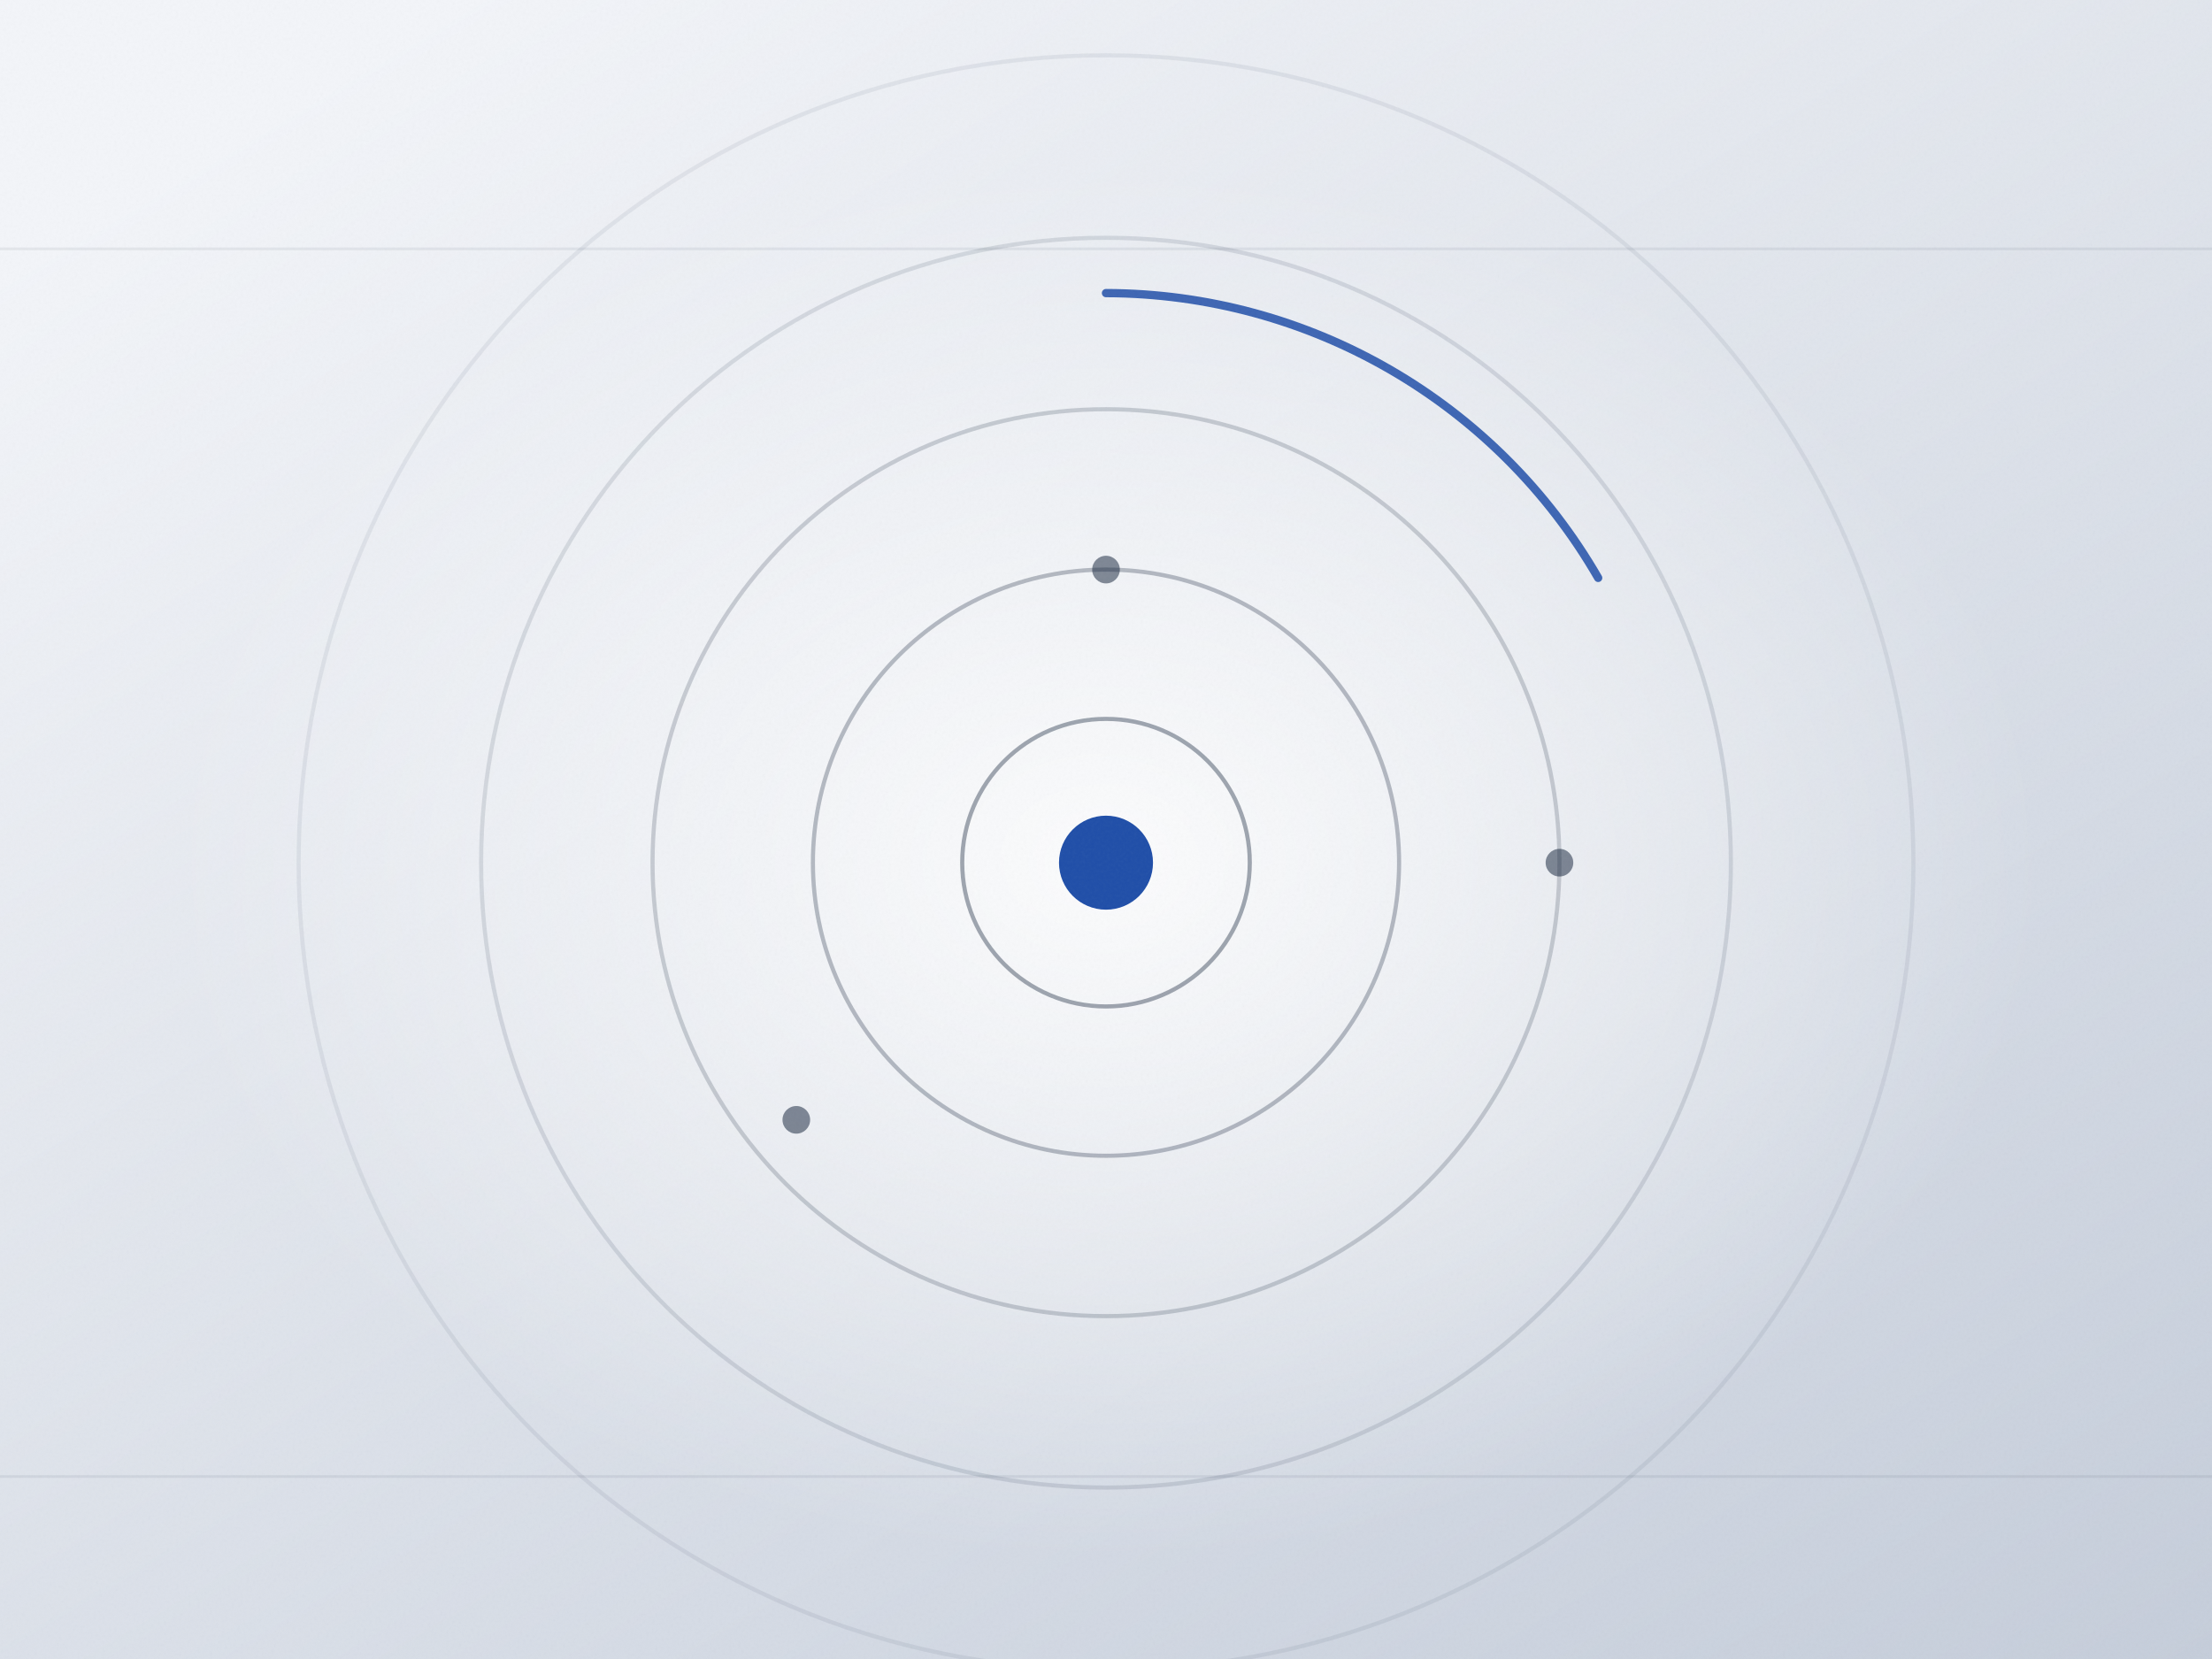
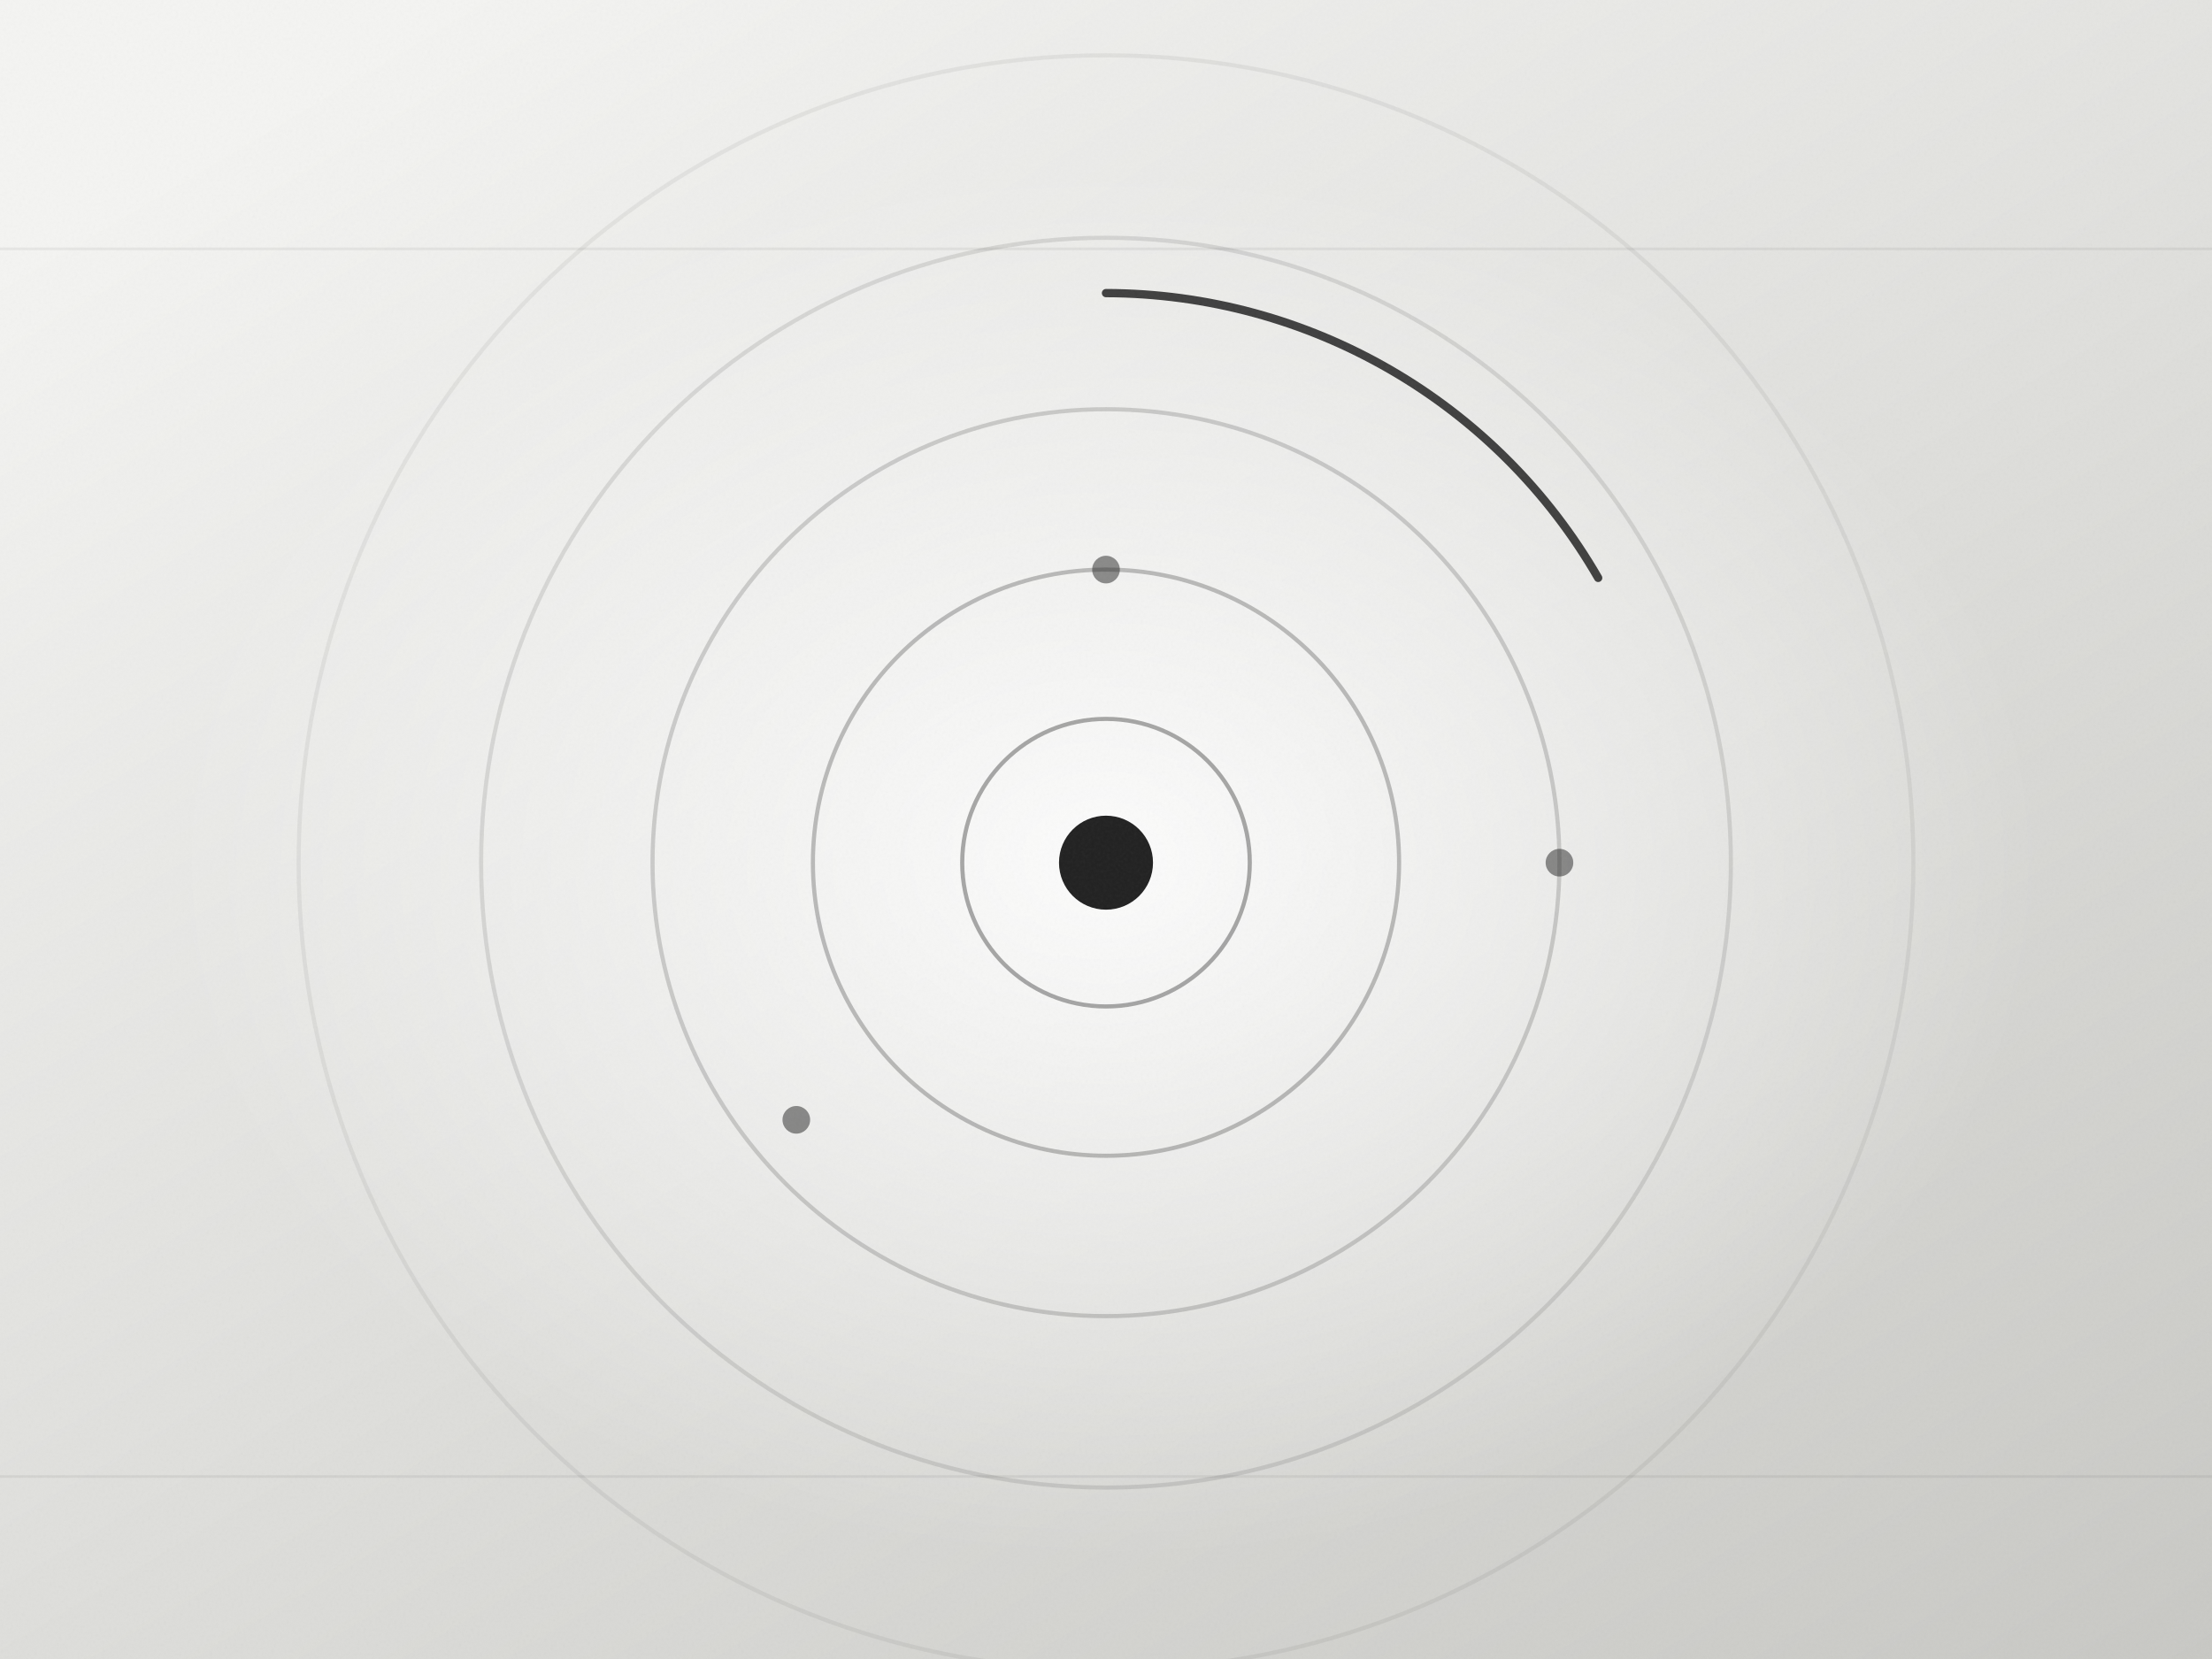
<svg xmlns="http://www.w3.org/2000/svg" viewBox="0 0 800 600" width="800" height="600" role="img" aria-label="Composition abstraite : ondes concentriques autour d'un point actif">
  <defs>
    <linearGradient id="g2" x1=".2" y1="0" x2="1" y2="1">
-       <stop offset="0%" stop-color="#F3F5F9" />
-       <stop offset="100%" stop-color="#C5CDDA" />
+       <stop offset="0%" stop-color="#F4F4F2" />
+       <stop offset="100%" stop-color="#C8C8C4" />
    </linearGradient>
    <radialGradient id="halo" cx="50%" cy="52%" r="42%">
      <stop offset="0%" stop-color="#FFFFFF" stop-opacity=".9" />
      <stop offset="100%" stop-color="#FFFFFF" stop-opacity="0" />
    </radialGradient>
    <filter id="n2" x="0" y="0" width="100%" height="100%">
      <feTurbulence type="fractalNoise" baseFrequency="0.9" numOctaves="3" stitchTiles="stitch" />
      <feColorMatrix type="saturate" values="0" />
    </filter>
    <clipPath id="c2">
      <rect width="800" height="600" />
    </clipPath>
  </defs>
  <g clip-path="url(#c2)">
    <rect width="800" height="600" fill="url(#g2)" />
    <rect width="800" height="600" fill="url(#halo)" />
-     <g fill="none" stroke="#0B1B33" transform="translate(400 312)">
+     <g fill="none" stroke="#212121" transform="translate(400 312)">
      <circle r="52" stroke-opacity=".38" stroke-width="1.5" />
      <circle r="106" stroke-opacity=".28" stroke-width="1.5" />
      <circle r="164" stroke-opacity=".19" stroke-width="1.5" />
      <circle r="226" stroke-opacity=".12" stroke-width="1.5" />
      <circle r="292" stroke-opacity=".07" stroke-width="1.5" />
    </g>
-     <path d="M400 106a206 206 0 0 1 178 103" fill="none" stroke="#1F4EA8" stroke-opacity=".85" stroke-width="3" stroke-linecap="round" />
-     <circle cx="400" cy="312" r="17" fill="#1F4EA8" />
-     <g fill="#0B1B33" fill-opacity=".5">
+     <path d="M400 106a206 206 0 0 1 178 103" fill="none" stroke="#212121" stroke-opacity=".85" stroke-width="3" stroke-linecap="round" />
+     <circle cx="400" cy="312" r="17" fill="#212121" />
+     <g fill="#212121" fill-opacity=".5">
      <circle cx="400" cy="206" r="5" />
      <circle cx="564" cy="312" r="5" />
      <circle cx="288" cy="405" r="5" />
    </g>
-     <g stroke="#0B1B33" stroke-opacity=".07" stroke-width="1">
+     <g stroke="#212121" stroke-opacity=".07" stroke-width="1">
      <path d="M0 90h800M0 534h800" />
    </g>
    <rect width="800" height="600" filter="url(#n2)" opacity=".05" />
  </g>
</svg>
